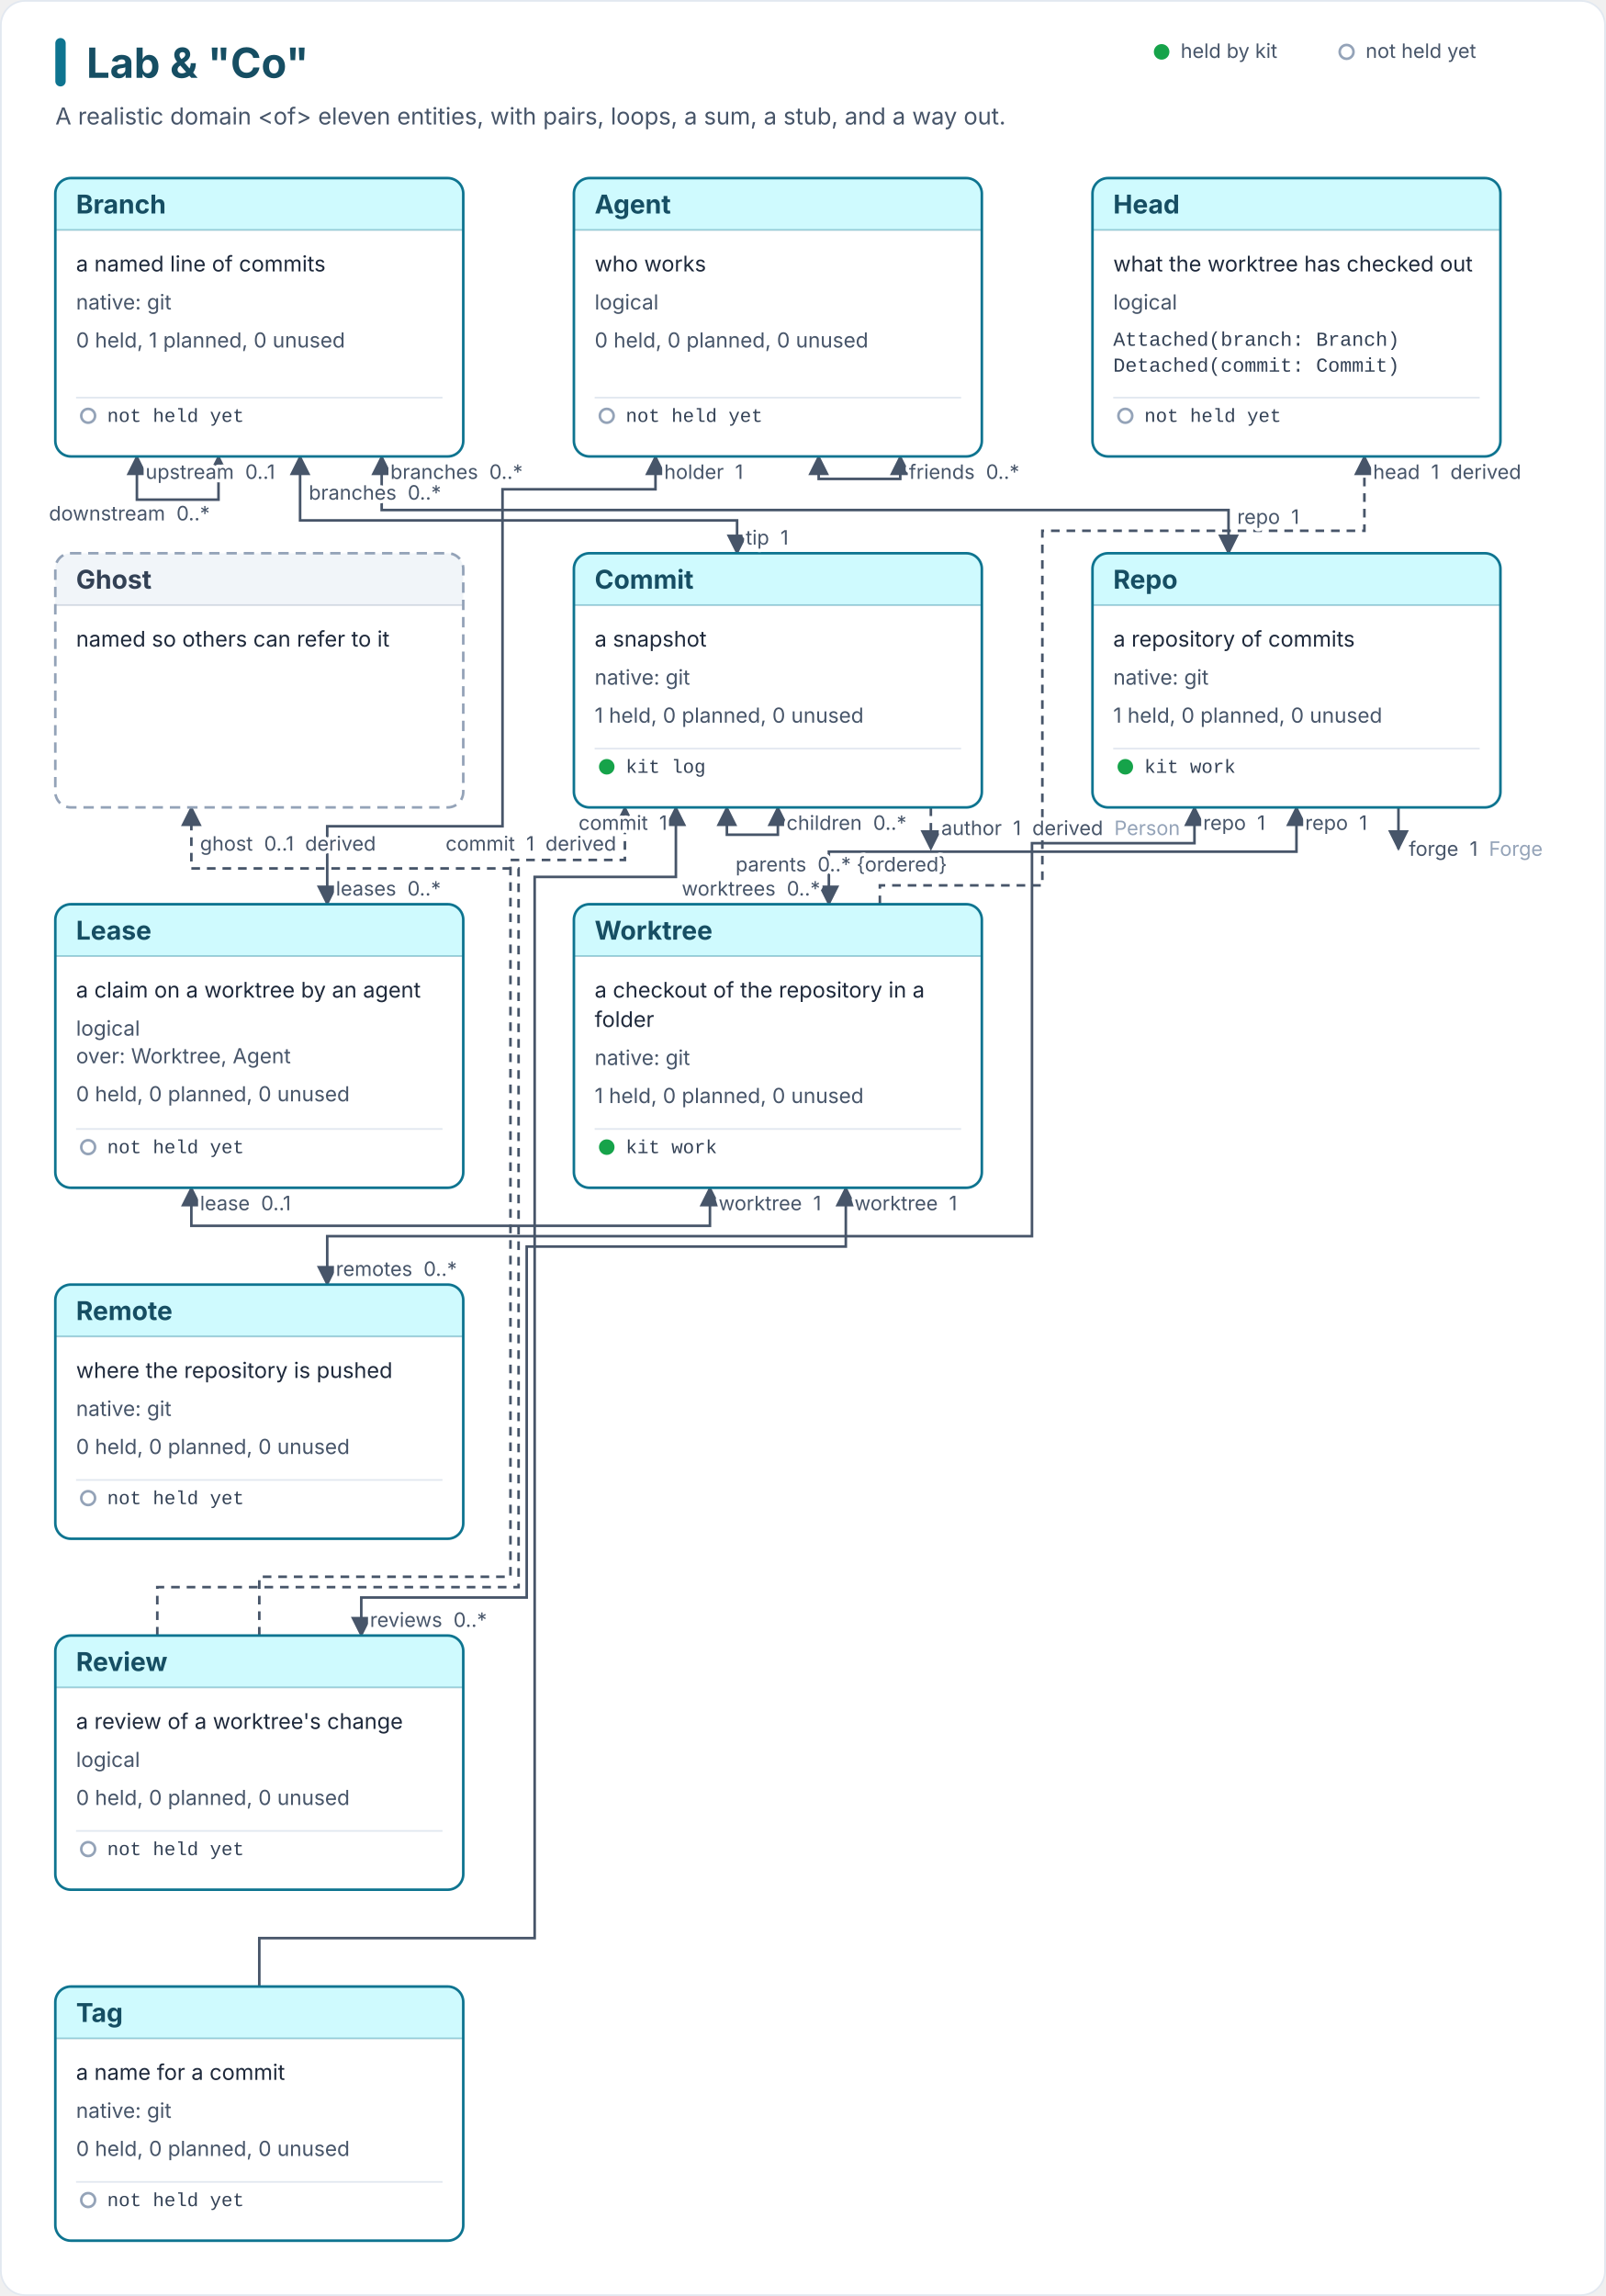
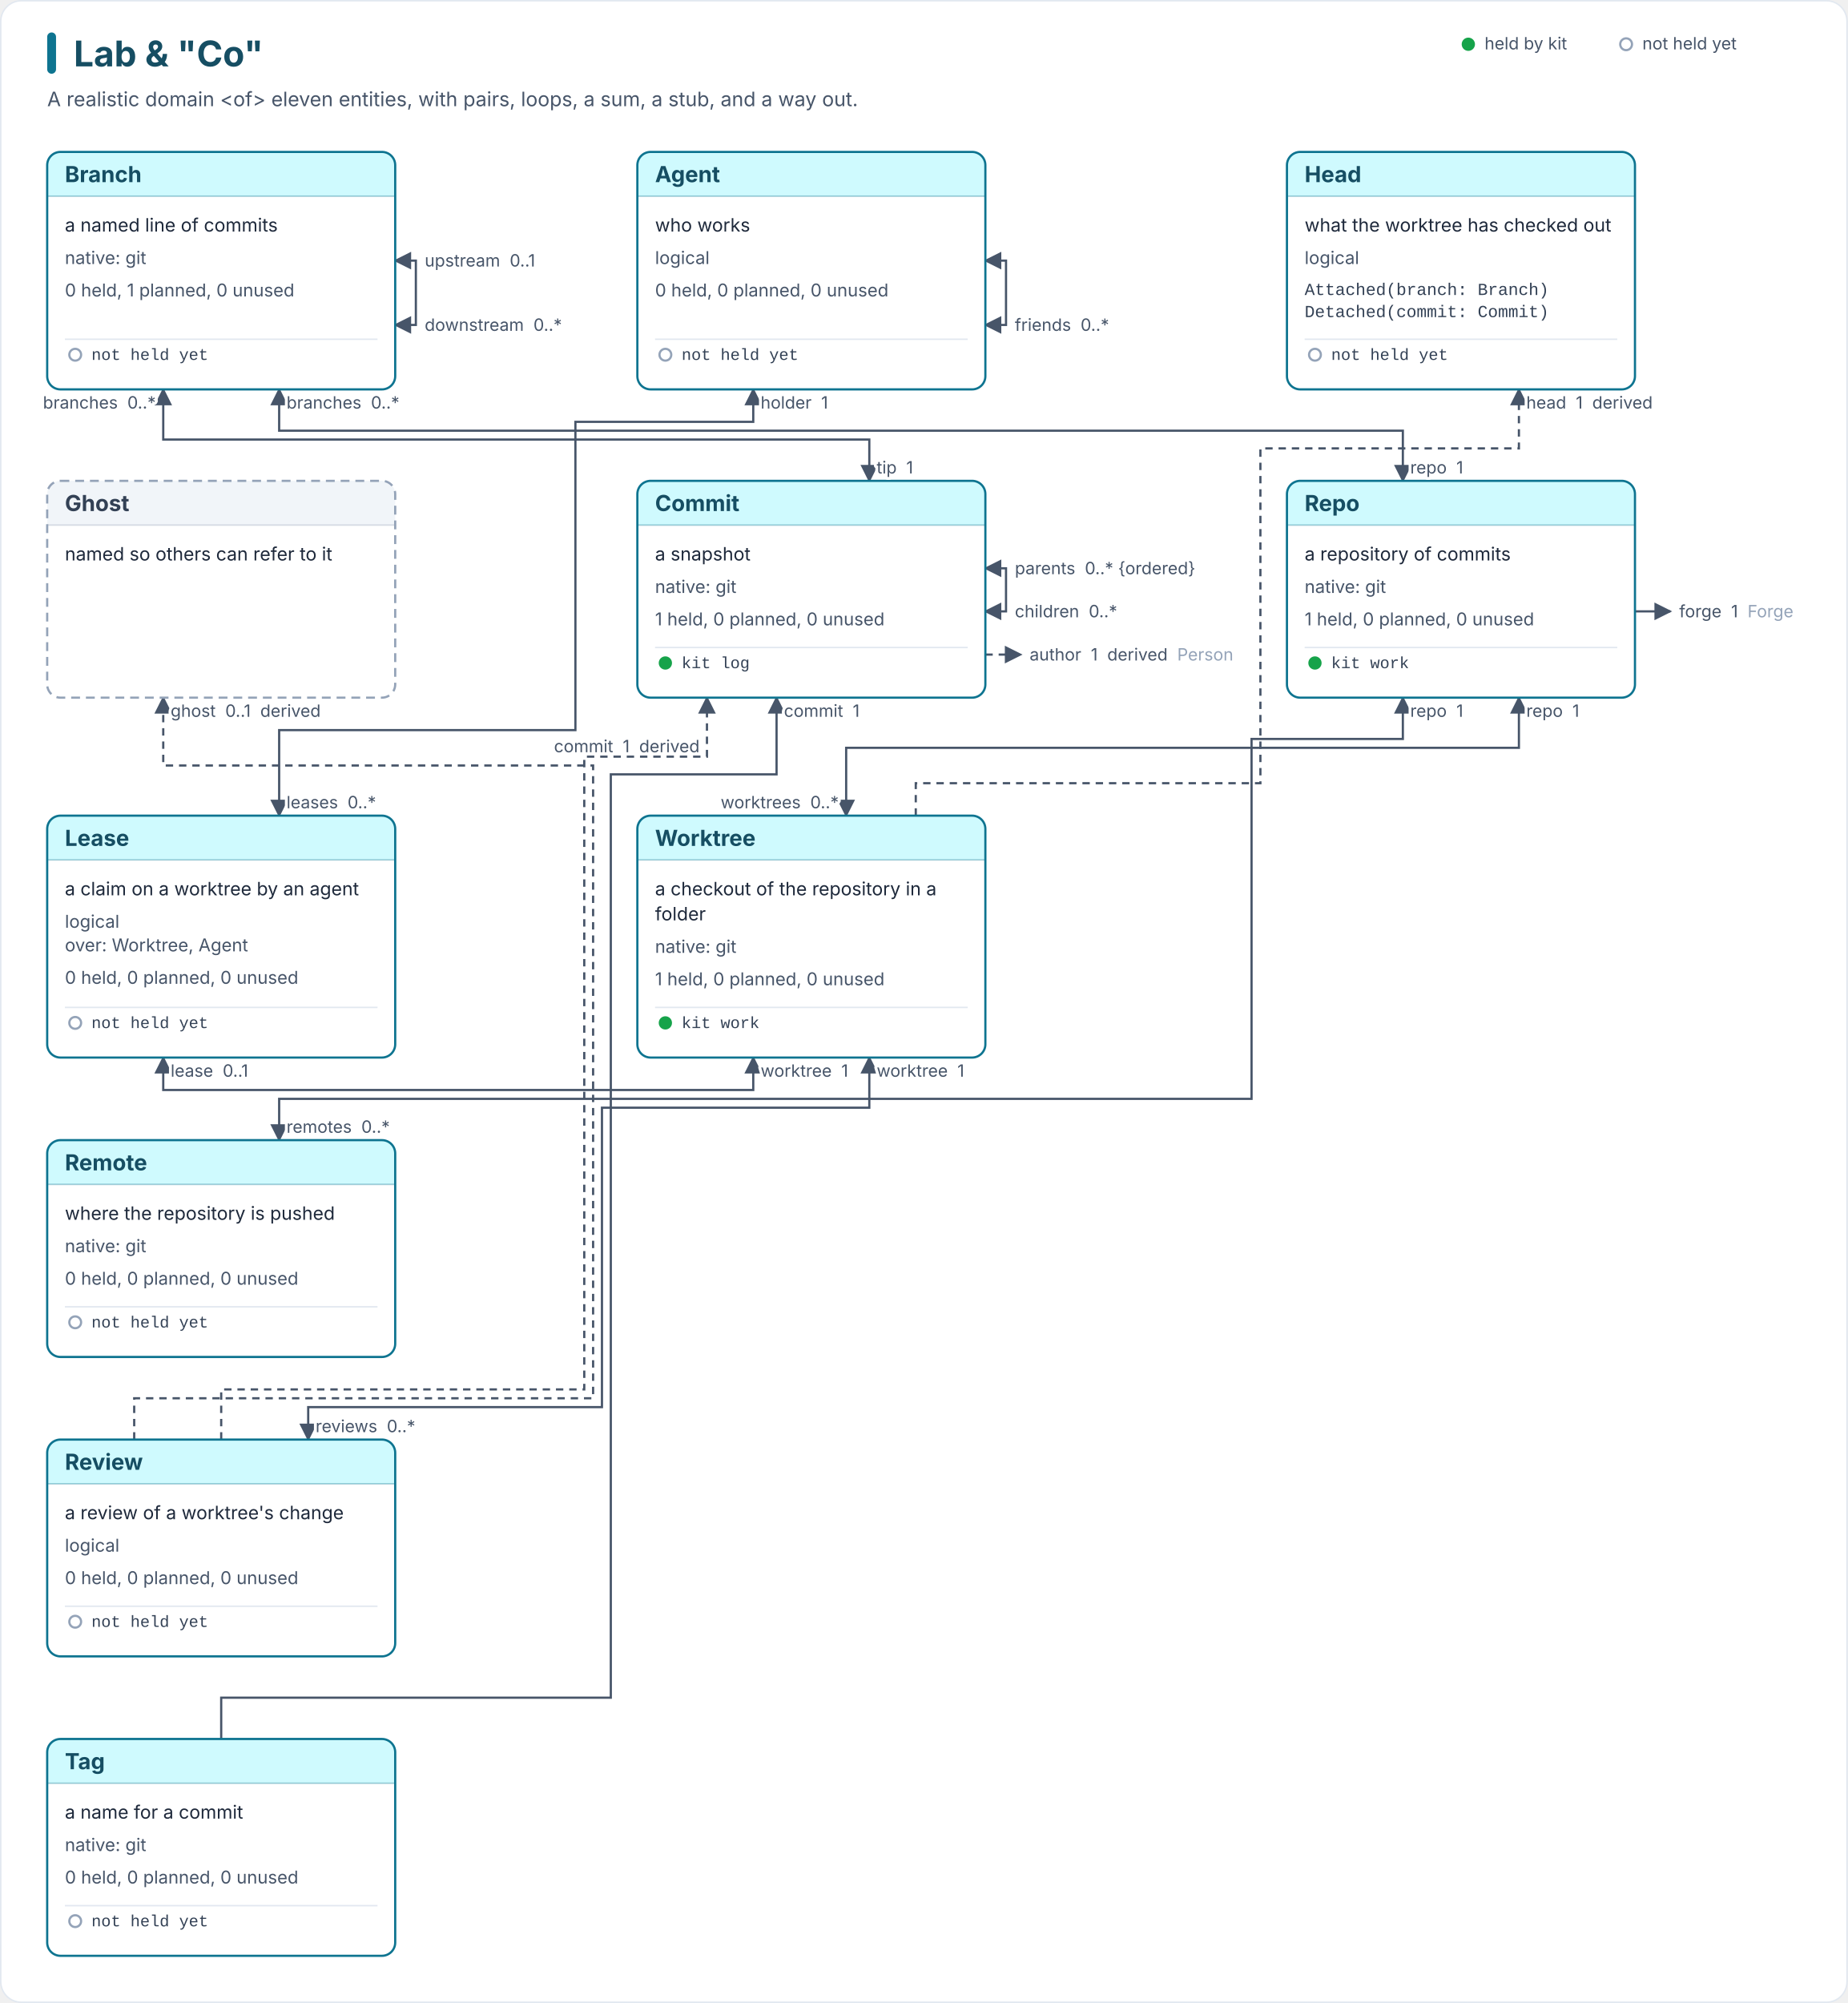
- <svg xmlns="http://www.w3.org/2000/svg" viewBox="0 0 929 1328" width="929" height="1328" role="img" aria-labelledby="title desc">
+ <svg xmlns="http://www.w3.org/2000/svg" viewBox="0 0 1253 1358" width="1253" height="1358" role="img" aria-labelledby="title desc">
  <defs>
    <marker id="arrow" viewBox="0 0 10 10" refX="9" refY="5" markerWidth="8" markerHeight="8" orient="auto-start-reverse">
      <path d="M 0 0 L 10 5 L 0 10 z" fill="#475569" />
    </marker>
    <style>
    text { font-family: Inter, -apple-system, "Segoe UI", Helvetica, Arial, sans-serif; font-size: 13px; fill: #0f172a; }
    .title { font-size: 24px; font-weight: 700; }
    .intro { font-size: 13.5px; fill: #475569; }
    .h { font-size: 15px; font-weight: 700; }
    .w { font-size: 12.5px; fill: #1e293b; }
    .ho { font-size: 12px; fill: #475569; }
    .p { font-size: 12px; }
    .m { font-family: "SF Mono", Menlo, Consolas, "Liberation Mono", monospace; font-size: 11.5px; fill: #334155; }
    .f { font-family: "SF Mono", Menlo, Consolas, "Liberation Mono", monospace; font-size: 11px; fill: #334155; }
    .lbl { font-size: 11.5px; fill: #475569; paint-order: stroke; stroke: #ffffff; stroke-width: 4px; stroke-linejoin: round; }
    .far { fill: #94a3b8; }
    .edge { stroke: #475569; stroke-width: 1.5; fill: none; marker-end: url(#arrow); }
    .both { marker-start: url(#arrow); }
    .dash { stroke-dasharray: 5 4; }
    </style>
  </defs>
-   <rect x="0.5" y="0.5" width="928" height="1327" rx="14" fill="#ffffff" stroke="#e2e8f0" />
+   <rect x="0.5" y="0.5" width="1252" height="1357" rx="14" fill="#ffffff" stroke="#e2e8f0" />
  <rect x="32" y="22" width="6" height="28" rx="3" fill="#0e7490" />
  <text class="title" x="50" y="45" style="fill:#164e63">Lab &amp; "Co"</text>
  <text class="intro" x="32" y="72">A realistic domain &lt;of&gt; eleven entities, with pairs, loops, a sum, a stub, and a way out.</text>
-   <g transform="translate(667,30)">
+   <g transform="translate(990.7,30)">
    <circle cx="5" cy="0" r="4.5" fill="#16a34a" />
    <text class="ho" x="16" y="3.5" style="font-size:11.5px">held by kit</text>
    <circle cx="112" cy="0" r="4" fill="#ffffff" stroke="#94a3b8" stroke-width="1.5" />
    <text class="ho" x="123" y="3.5" style="font-size:11.5px">not held yet</text>
  </g>
-   <path class="edge both" d="M 473.6 264 L 473.6 277 L 520.8 277 L 520.8 264" />
-   <path class="edge both" d="M 379.2 264 L 379.2 283 L 290.7 283 L 290.7 477.9 L 189.3 477.9 L 189.3 523" />
-   <path class="edge both" d="M 79.2 264 L 79.2 289 L 126.4 289 L 126.4 264" />
-   <path class="edge both" d="M 220.8 264 L 220.8 295 L 710.7 295 L 710.7 320" />
-   <path class="edge both" d="M 173.6 264 L 173.6 301 L 426.4 301 L 426.4 320" />
-   <path class="edge dash" d="M 538.5 467 L 538.5 491" />
-   <path class="edge both" d="M 420.5 467 L 420.5 482.8 L 450 482.8 L 450 467" />
-   <path class="edge both" d="M 110.7 687 L 110.7 709 L 410.7 709 L 410.7 687" />
-   <path class="edge both" d="M 189.3 743 L 189.3 715 L 597 715 L 597 487.7 L 691 487.7 L 691 467" />
-   <path class="edge" d="M 809 467 L 809 491" />
-   <path class="edge both" d="M 750 467 L 750 492.6 L 479.5 492.6 L 479.5 523" />
-   <path class="edge dash" d="M 150 946 L 150 912 L 295.3 912 L 295.3 497.4 L 361.5 497.4 L 361.5 467" />
-   <path class="edge dash" d="M 91 946 L 91 918 L 300 918 L 300 502.3 L 110.7 502.3 L 110.7 467" />
-   <path class="edge both" d="M 209 946 L 209 924 L 304.7 924 L 304.7 721 L 489.3 721 L 489.3 687" />
-   <path class="edge" d="M 150 1149 L 150 1121 L 309.3 1121 L 309.3 507.2 L 391 507.2 L 391 467" />
-   <path class="edge dash" d="M 509 523 L 509 512.1 L 603 512.1 L 603 307 L 789.3 307 L 789.3 264" />
-   <rect x="332" y="103" width="236" height="161" rx="9" fill="#ffffff" />
-   <path d="M 332 133 V 112 A 9 9 0 0 1 341 103 H 559 A 9 9 0 0 1 568 112 V 133 Z" fill="#cffafe" />
-   <line x1="332" y1="133" x2="568" y2="133" stroke="#0e7490" stroke-opacity=".35" />
-   <text class="h" x="344" y="123.5" style="fill:#164e63">Agent</text>
-   <text class="w" x="344" y="157">who works</text>
-   <text class="ho" x="344" y="179">logical</text>
-   <text class="ho" x="344" y="201">0 held, 0 planned, 0 unused</text>
-   <line x1="344" y1="230" x2="556" y2="230" stroke="#e2e8f0" />
-   <circle cx="351" cy="240.5" r="4" fill="#ffffff" stroke="#94a3b8" stroke-width="1.5" />
-   <text class="f" x="362" y="244">not held yet</text>
-   <rect x="332" y="103" width="236" height="161" rx="9" fill="none" stroke="#0e7490" stroke-width="1.5" />
+   <path class="edge both" d="M 668.2 176.7 L 682.2 176.7 L 682.2 220.3 L 668.2 220.3" />
+   <path class="edge both" d="M 510.8 264 L 510.8 286 L 390.2 286 L 390.2 495 L 189.3 495 L 189.3 553" />
+   <path class="edge both" d="M 268 176.7 L 282 176.7 L 282 220.3 L 268 220.3" />
+   <path class="edge both" d="M 189.3 264 L 189.3 292 L 951.3 292 L 951.3 326" />
+   <path class="edge both" d="M 110.7 264 L 110.7 298 L 589.5 298 L 589.5 326" />
+   <path class="edge dash" d="M 668.2 443.8 L 692.2 443.8" />
+   <path class="edge both" d="M 668.2 385.3 L 682.2 385.3 L 682.2 414.5 L 668.2 414.5" />
+   <path class="edge both" d="M 110.7 717 L 110.7 739 L 510.8 739 L 510.8 717" />
+   <path class="edge both" d="M 189.3 773 L 189.3 745 L 848.7 745 L 848.7 501 L 951.3 501 L 951.3 473" />
+   <path class="edge" d="M 1108.7 414.5 L 1132.7 414.5" />
+   <path class="edge both" d="M 1030 473 L 1030 507 L 573.8 507 L 573.8 553" />
+   <path class="edge dash" d="M 150 976 L 150 942 L 396.2 942 L 396.2 513 L 479.4 513 L 479.4 473" />
+   <path class="edge dash" d="M 91 976 L 91 948 L 402.2 948 L 402.2 519 L 110.7 519 L 110.7 473" />
+   <path class="edge both" d="M 209 976 L 209 954 L 408.2 954 L 408.2 751 L 589.5 751 L 589.5 717" />
+   <path class="edge" d="M 150 1179 L 150 1151 L 414.2 1151 L 414.2 525 L 526.6 525 L 526.6 473" />
+   <path class="edge dash" d="M 621 553 L 621 531 L 854.7 531 L 854.7 304 L 1030 304 L 1030 264" />
+   <rect x="432.2" y="103" width="236" height="161" rx="9" fill="#ffffff" />
+   <path d="M 432.2 133 V 112 A 9 9 0 0 1 441.2 103 H 659.2 A 9 9 0 0 1 668.2 112 V 133 Z" fill="#cffafe" />
+   <line x1="432.2" y1="133" x2="668.2" y2="133" stroke="#0e7490" stroke-opacity=".35" />
+   <text class="h" x="444.2" y="123.5" style="fill:#164e63">Agent</text>
+   <text class="w" x="444.2" y="157">who works</text>
+   <text class="ho" x="444.2" y="179">logical</text>
+   <text class="ho" x="444.2" y="201">0 held, 0 planned, 0 unused</text>
+   <line x1="444.2" y1="230" x2="656.2" y2="230" stroke="#e2e8f0" />
+   <circle cx="451.2" cy="240.5" r="4" fill="#ffffff" stroke="#94a3b8" stroke-width="1.5" />
+   <text class="f" x="462.2" y="244">not held yet</text>
+   <rect x="432.2" y="103" width="236" height="161" rx="9" fill="none" stroke="#0e7490" stroke-width="1.5" />
  <rect x="32" y="103" width="236" height="161" rx="9" fill="#ffffff" />
  <path d="M 32 133 V 112 A 9 9 0 0 1 41 103 H 259 A 9 9 0 0 1 268 112 V 133 Z" fill="#cffafe" />
  <line x1="32" y1="133" x2="268" y2="133" stroke="#0e7490" stroke-opacity=".35" />
  <text class="h" x="44" y="123.5" style="fill:#164e63">Branch</text>
  <text class="w" x="44" y="157">a named line of commits</text>
  <text class="ho" x="44" y="179">native: git</text>
  <text class="ho" x="44" y="201">0 held, 1 planned, 0 unused</text>
  <line x1="44" y1="230" x2="256" y2="230" stroke="#e2e8f0" />
  <circle cx="51" cy="240.5" r="4" fill="#ffffff" stroke="#94a3b8" stroke-width="1.5" />
  <text class="f" x="62" y="244">not held yet</text>
  <rect x="32" y="103" width="236" height="161" rx="9" fill="none" stroke="#0e7490" stroke-width="1.5" />
-   <rect x="332" y="320" width="236" height="147" rx="9" fill="#ffffff" />
-   <path d="M 332 350 V 329 A 9 9 0 0 1 341 320 H 559 A 9 9 0 0 1 568 329 V 350 Z" fill="#cffafe" />
-   <line x1="332" y1="350" x2="568" y2="350" stroke="#0e7490" stroke-opacity=".35" />
-   <text class="h" x="344" y="340.5" style="fill:#164e63">Commit</text>
-   <text class="w" x="344" y="374">a snapshot</text>
-   <text class="ho" x="344" y="396">native: git</text>
-   <text class="ho" x="344" y="418">1 held, 0 planned, 0 unused</text>
-   <line x1="344" y1="433" x2="556" y2="433" stroke="#e2e8f0" />
-   <circle cx="351" cy="443.5" r="4.5" fill="#16a34a" />
-   <text class="f" x="362" y="447">kit log</text>
-   <rect x="332" y="320" width="236" height="147" rx="9" fill="none" stroke="#0e7490" stroke-width="1.5" />
-   <rect x="32" y="320" width="236" height="147" rx="9" fill="#ffffff" />
-   <path d="M 32 350 V 329 A 9 9 0 0 1 41 320 H 259 A 9 9 0 0 1 268 329 V 350 Z" fill="#f1f5f9" />
-   <line x1="32" y1="350" x2="268" y2="350" stroke="#94a3b8" stroke-opacity=".35" />
-   <text class="h" x="44" y="340.5" style="fill:#334155">Ghost</text>
-   <text class="w" x="44" y="374">named so others can refer to it</text>
-   <rect x="32" y="320" width="236" height="147" rx="9" fill="none" stroke="#94a3b8" stroke-width="1.5" stroke-dasharray="6 4" />
-   <rect x="632" y="103" width="236" height="161" rx="9" fill="#ffffff" />
-   <path d="M 632 133 V 112 A 9 9 0 0 1 641 103 H 859 A 9 9 0 0 1 868 112 V 133 Z" fill="#cffafe" />
-   <line x1="632" y1="133" x2="868" y2="133" stroke="#0e7490" stroke-opacity=".35" />
-   <text class="h" x="644" y="123.5" style="fill:#164e63">Head</text>
-   <text class="w" x="644" y="157">what the worktree has checked out</text>
-   <text class="ho" x="644" y="179">logical</text>
-   <text class="m" x="644" y="200">Attached(branch: Branch)</text>
-   <text class="m" x="644" y="215">Detached(commit: Commit)</text>
-   <line x1="644" y1="230" x2="856" y2="230" stroke="#e2e8f0" />
-   <circle cx="651" cy="240.5" r="4" fill="#ffffff" stroke="#94a3b8" stroke-width="1.5" />
-   <text class="f" x="662" y="244">not held yet</text>
-   <rect x="632" y="103" width="236" height="161" rx="9" fill="none" stroke="#0e7490" stroke-width="1.5" />
-   <rect x="32" y="523" width="236" height="164" rx="9" fill="#ffffff" />
-   <path d="M 32 553 V 532 A 9 9 0 0 1 41 523 H 259 A 9 9 0 0 1 268 532 V 553 Z" fill="#cffafe" />
-   <line x1="32" y1="553" x2="268" y2="553" stroke="#0e7490" stroke-opacity=".35" />
-   <text class="h" x="44" y="543.5" style="fill:#164e63">Lease</text>
-   <text class="w" x="44" y="577">a claim on a worktree by an agent</text>
-   <text class="ho" x="44" y="599">logical</text>
-   <text class="ho" x="44" y="615">over: Worktree, Agent</text>
-   <text class="ho" x="44" y="637">0 held, 0 planned, 0 unused</text>
-   <line x1="44" y1="653" x2="256" y2="653" stroke="#e2e8f0" />
-   <circle cx="51" cy="663.5" r="4" fill="#ffffff" stroke="#94a3b8" stroke-width="1.5" />
-   <text class="f" x="62" y="667">not held yet</text>
-   <rect x="32" y="523" width="236" height="164" rx="9" fill="none" stroke="#0e7490" stroke-width="1.5" />
-   <rect x="32" y="743" width="236" height="147" rx="9" fill="#ffffff" />
-   <path d="M 32 773 V 752 A 9 9 0 0 1 41 743 H 259 A 9 9 0 0 1 268 752 V 773 Z" fill="#cffafe" />
-   <line x1="32" y1="773" x2="268" y2="773" stroke="#0e7490" stroke-opacity=".35" />
-   <text class="h" x="44" y="763.5" style="fill:#164e63">Remote</text>
-   <text class="w" x="44" y="797">where the repository is pushed</text>
-   <text class="ho" x="44" y="819">native: git</text>
-   <text class="ho" x="44" y="841">0 held, 0 planned, 0 unused</text>
-   <line x1="44" y1="856" x2="256" y2="856" stroke="#e2e8f0" />
-   <circle cx="51" cy="866.5" r="4" fill="#ffffff" stroke="#94a3b8" stroke-width="1.5" />
-   <text class="f" x="62" y="870">not held yet</text>
-   <rect x="32" y="743" width="236" height="147" rx="9" fill="none" stroke="#0e7490" stroke-width="1.5" />
-   <rect x="632" y="320" width="236" height="147" rx="9" fill="#ffffff" />
-   <path d="M 632 350 V 329 A 9 9 0 0 1 641 320 H 859 A 9 9 0 0 1 868 329 V 350 Z" fill="#cffafe" />
-   <line x1="632" y1="350" x2="868" y2="350" stroke="#0e7490" stroke-opacity=".35" />
-   <text class="h" x="644" y="340.5" style="fill:#164e63">Repo</text>
-   <text class="w" x="644" y="374">a repository of commits</text>
-   <text class="ho" x="644" y="396">native: git</text>
-   <text class="ho" x="644" y="418">1 held, 0 planned, 0 unused</text>
-   <line x1="644" y1="433" x2="856" y2="433" stroke="#e2e8f0" />
-   <circle cx="651" cy="443.5" r="4.5" fill="#16a34a" />
-   <text class="f" x="662" y="447">kit work</text>
-   <rect x="632" y="320" width="236" height="147" rx="9" fill="none" stroke="#0e7490" stroke-width="1.5" />
-   <rect x="32" y="946" width="236" height="147" rx="9" fill="#ffffff" />
-   <path d="M 32 976 V 955 A 9 9 0 0 1 41 946 H 259 A 9 9 0 0 1 268 955 V 976 Z" fill="#cffafe" />
-   <line x1="32" y1="976" x2="268" y2="976" stroke="#0e7490" stroke-opacity=".35" />
-   <text class="h" x="44" y="966.5" style="fill:#164e63">Review</text>
-   <text class="w" x="44" y="1000">a review of a worktree's change</text>
-   <text class="ho" x="44" y="1022">logical</text>
-   <text class="ho" x="44" y="1044">0 held, 0 planned, 0 unused</text>
-   <line x1="44" y1="1059" x2="256" y2="1059" stroke="#e2e8f0" />
-   <circle cx="51" cy="1069.5" r="4" fill="#ffffff" stroke="#94a3b8" stroke-width="1.5" />
-   <text class="f" x="62" y="1073">not held yet</text>
-   <rect x="32" y="946" width="236" height="147" rx="9" fill="none" stroke="#0e7490" stroke-width="1.5" />
-   <rect x="32" y="1149" width="236" height="147" rx="9" fill="#ffffff" />
-   <path d="M 32 1179 V 1158 A 9 9 0 0 1 41 1149 H 259 A 9 9 0 0 1 268 1158 V 1179 Z" fill="#cffafe" />
-   <line x1="32" y1="1179" x2="268" y2="1179" stroke="#0e7490" stroke-opacity=".35" />
-   <text class="h" x="44" y="1169.5" style="fill:#164e63">Tag</text>
-   <text class="w" x="44" y="1203">a name for a commit</text>
-   <text class="ho" x="44" y="1225">native: git</text>
-   <text class="ho" x="44" y="1247">0 held, 0 planned, 0 unused</text>
-   <line x1="44" y1="1262" x2="256" y2="1262" stroke="#e2e8f0" />
-   <circle cx="51" cy="1272.5" r="4" fill="#ffffff" stroke="#94a3b8" stroke-width="1.5" />
-   <text class="f" x="62" y="1276">not held yet</text>
-   <rect x="32" y="1149" width="236" height="147" rx="9" fill="none" stroke="#0e7490" stroke-width="1.5" />
-   <rect x="332" y="523" width="236" height="164" rx="9" fill="#ffffff" />
-   <path d="M 332 553 V 532 A 9 9 0 0 1 341 523 H 559 A 9 9 0 0 1 568 532 V 553 Z" fill="#cffafe" />
-   <line x1="332" y1="553" x2="568" y2="553" stroke="#0e7490" stroke-opacity=".35" />
-   <text class="h" x="344" y="543.5" style="fill:#164e63">Worktree</text>
-   <text class="w" x="344" y="577">a checkout of the repository in a</text>
-   <text class="w" x="344" y="594">folder</text>
-   <text class="ho" x="344" y="616">native: git</text>
-   <text class="ho" x="344" y="638">1 held, 0 planned, 0 unused</text>
-   <line x1="344" y1="653" x2="556" y2="653" stroke="#e2e8f0" />
-   <circle cx="351" cy="663.5" r="4.5" fill="#16a34a" />
-   <text class="f" x="362" y="667">kit work</text>
-   <rect x="332" y="523" width="236" height="164" rx="9" fill="none" stroke="#0e7490" stroke-width="1.5" />
-   <text class="lbl" xml:space="preserve" x="525.8" y="277">friends  0..*</text>
-   <text class="lbl" xml:space="preserve" x="384.2" y="277">holder  1</text>
-   <text class="lbl" xml:space="preserve" x="194.3" y="518">leases  0..*</text>
-   <text class="lbl" xml:space="preserve" x="84.2" y="277">upstream  0..1</text>
-   <text class="lbl" xml:space="preserve" x="121.4" y="301" text-anchor="end">downstream  0..*</text>
-   <text class="lbl" xml:space="preserve" x="225.8" y="277">branches  0..*</text>
-   <text class="lbl" xml:space="preserve" x="715.7" y="303">repo  1</text>
-   <text class="lbl" xml:space="preserve" x="178.6" y="289">branches  0..*</text>
-   <text class="lbl" xml:space="preserve" x="431.4" y="315">tip  1</text>
-   <text class="lbl" xml:space="preserve" x="544.5" y="483">author  1  derived  <tspan class="far">Person</tspan>
+   <rect x="432.2" y="326" width="236" height="147" rx="9" fill="#ffffff" />
+   <path d="M 432.2 356 V 335 A 9 9 0 0 1 441.2 326 H 659.2 A 9 9 0 0 1 668.2 335 V 356 Z" fill="#cffafe" />
+   <line x1="432.2" y1="356" x2="668.2" y2="356" stroke="#0e7490" stroke-opacity=".35" />
+   <text class="h" x="444.2" y="346.5" style="fill:#164e63">Commit</text>
+   <text class="w" x="444.2" y="380">a snapshot</text>
+   <text class="ho" x="444.2" y="402">native: git</text>
+   <text class="ho" x="444.2" y="424">1 held, 0 planned, 0 unused</text>
+   <line x1="444.2" y1="439" x2="656.2" y2="439" stroke="#e2e8f0" />
+   <circle cx="451.2" cy="449.5" r="4.5" fill="#16a34a" />
+   <text class="f" x="462.2" y="453">kit log</text>
+   <rect x="432.2" y="326" width="236" height="147" rx="9" fill="none" stroke="#0e7490" stroke-width="1.5" />
+   <rect x="32" y="326" width="236" height="147" rx="9" fill="#ffffff" />
+   <path d="M 32 356 V 335 A 9 9 0 0 1 41 326 H 259 A 9 9 0 0 1 268 335 V 356 Z" fill="#f1f5f9" />
+   <line x1="32" y1="356" x2="268" y2="356" stroke="#94a3b8" stroke-opacity=".35" />
+   <text class="h" x="44" y="346.5" style="fill:#334155">Ghost</text>
+   <text class="w" x="44" y="380">named so others can refer to it</text>
+   <rect x="32" y="326" width="236" height="147" rx="9" fill="none" stroke="#94a3b8" stroke-width="1.5" stroke-dasharray="6 4" />
+   <rect x="872.7" y="103" width="236" height="161" rx="9" fill="#ffffff" />
+   <path d="M 872.7 133 V 112 A 9 9 0 0 1 881.7 103 H 1099.7 A 9 9 0 0 1 1108.7 112 V 133 Z" fill="#cffafe" />
+   <line x1="872.7" y1="133" x2="1108.7" y2="133" stroke="#0e7490" stroke-opacity=".35" />
+   <text class="h" x="884.7" y="123.5" style="fill:#164e63">Head</text>
+   <text class="w" x="884.7" y="157">what the worktree has checked out</text>
+   <text class="ho" x="884.7" y="179">logical</text>
+   <text class="m" x="884.7" y="200">Attached(branch: Branch)</text>
+   <text class="m" x="884.7" y="215">Detached(commit: Commit)</text>
+   <line x1="884.7" y1="230" x2="1096.7" y2="230" stroke="#e2e8f0" />
+   <circle cx="891.7" cy="240.5" r="4" fill="#ffffff" stroke="#94a3b8" stroke-width="1.5" />
+   <text class="f" x="902.7" y="244">not held yet</text>
+   <rect x="872.7" y="103" width="236" height="161" rx="9" fill="none" stroke="#0e7490" stroke-width="1.5" />
+   <rect x="32" y="553" width="236" height="164" rx="9" fill="#ffffff" />
+   <path d="M 32 583 V 562 A 9 9 0 0 1 41 553 H 259 A 9 9 0 0 1 268 562 V 583 Z" fill="#cffafe" />
+   <line x1="32" y1="583" x2="268" y2="583" stroke="#0e7490" stroke-opacity=".35" />
+   <text class="h" x="44" y="573.5" style="fill:#164e63">Lease</text>
+   <text class="w" x="44" y="607">a claim on a worktree by an agent</text>
+   <text class="ho" x="44" y="629">logical</text>
+   <text class="ho" x="44" y="645">over: Worktree, Agent</text>
+   <text class="ho" x="44" y="667">0 held, 0 planned, 0 unused</text>
+   <line x1="44" y1="683" x2="256" y2="683" stroke="#e2e8f0" />
+   <circle cx="51" cy="693.5" r="4" fill="#ffffff" stroke="#94a3b8" stroke-width="1.5" />
+   <text class="f" x="62" y="697">not held yet</text>
+   <rect x="32" y="553" width="236" height="164" rx="9" fill="none" stroke="#0e7490" stroke-width="1.5" />
+   <rect x="32" y="773" width="236" height="147" rx="9" fill="#ffffff" />
+   <path d="M 32 803 V 782 A 9 9 0 0 1 41 773 H 259 A 9 9 0 0 1 268 782 V 803 Z" fill="#cffafe" />
+   <line x1="32" y1="803" x2="268" y2="803" stroke="#0e7490" stroke-opacity=".35" />
+   <text class="h" x="44" y="793.5" style="fill:#164e63">Remote</text>
+   <text class="w" x="44" y="827">where the repository is pushed</text>
+   <text class="ho" x="44" y="849">native: git</text>
+   <text class="ho" x="44" y="871">0 held, 0 planned, 0 unused</text>
+   <line x1="44" y1="886" x2="256" y2="886" stroke="#e2e8f0" />
+   <circle cx="51" cy="896.5" r="4" fill="#ffffff" stroke="#94a3b8" stroke-width="1.5" />
+   <text class="f" x="62" y="900">not held yet</text>
+   <rect x="32" y="773" width="236" height="147" rx="9" fill="none" stroke="#0e7490" stroke-width="1.5" />
+   <rect x="872.7" y="326" width="236" height="147" rx="9" fill="#ffffff" />
+   <path d="M 872.7 356 V 335 A 9 9 0 0 1 881.7 326 H 1099.7 A 9 9 0 0 1 1108.7 335 V 356 Z" fill="#cffafe" />
+   <line x1="872.7" y1="356" x2="1108.7" y2="356" stroke="#0e7490" stroke-opacity=".35" />
+   <text class="h" x="884.7" y="346.5" style="fill:#164e63">Repo</text>
+   <text class="w" x="884.7" y="380">a repository of commits</text>
+   <text class="ho" x="884.7" y="402">native: git</text>
+   <text class="ho" x="884.7" y="424">1 held, 0 planned, 0 unused</text>
+   <line x1="884.7" y1="439" x2="1096.7" y2="439" stroke="#e2e8f0" />
+   <circle cx="891.7" cy="449.5" r="4.5" fill="#16a34a" />
+   <text class="f" x="902.7" y="453">kit work</text>
+   <rect x="872.7" y="326" width="236" height="147" rx="9" fill="none" stroke="#0e7490" stroke-width="1.5" />
+   <rect x="32" y="976" width="236" height="147" rx="9" fill="#ffffff" />
+   <path d="M 32 1006 V 985 A 9 9 0 0 1 41 976 H 259 A 9 9 0 0 1 268 985 V 1006 Z" fill="#cffafe" />
+   <line x1="32" y1="1006" x2="268" y2="1006" stroke="#0e7490" stroke-opacity=".35" />
+   <text class="h" x="44" y="996.5" style="fill:#164e63">Review</text>
+   <text class="w" x="44" y="1030">a review of a worktree's change</text>
+   <text class="ho" x="44" y="1052">logical</text>
+   <text class="ho" x="44" y="1074">0 held, 0 planned, 0 unused</text>
+   <line x1="44" y1="1089" x2="256" y2="1089" stroke="#e2e8f0" />
+   <circle cx="51" cy="1099.5" r="4" fill="#ffffff" stroke="#94a3b8" stroke-width="1.5" />
+   <text class="f" x="62" y="1103">not held yet</text>
+   <rect x="32" y="976" width="236" height="147" rx="9" fill="none" stroke="#0e7490" stroke-width="1.5" />
+   <rect x="32" y="1179" width="236" height="147" rx="9" fill="#ffffff" />
+   <path d="M 32 1209 V 1188 A 9 9 0 0 1 41 1179 H 259 A 9 9 0 0 1 268 1188 V 1209 Z" fill="#cffafe" />
+   <line x1="32" y1="1209" x2="268" y2="1209" stroke="#0e7490" stroke-opacity=".35" />
+   <text class="h" x="44" y="1199.5" style="fill:#164e63">Tag</text>
+   <text class="w" x="44" y="1233">a name for a commit</text>
+   <text class="ho" x="44" y="1255">native: git</text>
+   <text class="ho" x="44" y="1277">0 held, 0 planned, 0 unused</text>
+   <line x1="44" y1="1292" x2="256" y2="1292" stroke="#e2e8f0" />
+   <circle cx="51" cy="1302.5" r="4" fill="#ffffff" stroke="#94a3b8" stroke-width="1.5" />
+   <text class="f" x="62" y="1306">not held yet</text>
+   <rect x="32" y="1179" width="236" height="147" rx="9" fill="none" stroke="#0e7490" stroke-width="1.5" />
+   <rect x="432.2" y="553" width="236" height="164" rx="9" fill="#ffffff" />
+   <path d="M 432.2 583 V 562 A 9 9 0 0 1 441.2 553 H 659.2 A 9 9 0 0 1 668.2 562 V 583 Z" fill="#cffafe" />
+   <line x1="432.2" y1="583" x2="668.2" y2="583" stroke="#0e7490" stroke-opacity=".35" />
+   <text class="h" x="444.2" y="573.5" style="fill:#164e63">Worktree</text>
+   <text class="w" x="444.2" y="607">a checkout of the repository in a</text>
+   <text class="w" x="444.2" y="624">folder</text>
+   <text class="ho" x="444.2" y="646">native: git</text>
+   <text class="ho" x="444.2" y="668">1 held, 0 planned, 0 unused</text>
+   <line x1="444.2" y1="683" x2="656.2" y2="683" stroke="#e2e8f0" />
+   <circle cx="451.2" cy="693.5" r="4.5" fill="#16a34a" />
+   <text class="f" x="462.2" y="697">kit work</text>
+   <rect x="432.2" y="553" width="236" height="164" rx="9" fill="none" stroke="#0e7490" stroke-width="1.5" />
+   <text class="lbl" xml:space="preserve" x="688.2" y="224.3">friends  0..*</text>
+   <text class="lbl" xml:space="preserve" x="515.8" y="277">holder  1</text>
+   <text class="lbl" xml:space="preserve" x="194.3" y="548">leases  0..*</text>
+   <text class="lbl" xml:space="preserve" x="288" y="180.7">upstream  0..1</text>
+   <text class="lbl" xml:space="preserve" x="288" y="224.3">downstream  0..*</text>
+   <text class="lbl" xml:space="preserve" x="194.3" y="277">branches  0..*</text>
+   <text class="lbl" xml:space="preserve" x="956.3" y="321">repo  1</text>
+   <text class="lbl" xml:space="preserve" x="105.7" y="277" text-anchor="end">branches  0..*</text>
+   <text class="lbl" xml:space="preserve" x="594.5" y="321">tip  1</text>
+   <text class="lbl" xml:space="preserve" x="698.2" y="447.8">author  1  derived  <tspan class="far">Person</tspan>
  </text>
-   <text class="lbl" xml:space="preserve" x="425.5" y="504">parents  0..* {ordered}</text>
-   <text class="lbl" xml:space="preserve" x="455" y="480">children  0..*</text>
-   <text class="lbl" xml:space="preserve" x="115.7" y="700">lease  0..1</text>
-   <text class="lbl" xml:space="preserve" x="415.7" y="700">worktree  1</text>
-   <text class="lbl" xml:space="preserve" x="194.3" y="738">remotes  0..*</text>
-   <text class="lbl" xml:space="preserve" x="696" y="480">repo  1</text>
-   <text class="lbl" xml:space="preserve" x="815" y="495">forge  1  <tspan class="far">Forge</tspan>
+   <text class="lbl" xml:space="preserve" x="688.2" y="389.3">parents  0..* {ordered}</text>
+   <text class="lbl" xml:space="preserve" x="688.2" y="418.5">children  0..*</text>
+   <text class="lbl" xml:space="preserve" x="115.7" y="730">lease  0..1</text>
+   <text class="lbl" xml:space="preserve" x="515.8" y="730">worktree  1</text>
+   <text class="lbl" xml:space="preserve" x="194.3" y="768">remotes  0..*</text>
+   <text class="lbl" xml:space="preserve" x="956.3" y="486">repo  1</text>
+   <text class="lbl" xml:space="preserve" x="1138.7" y="418.5">forge  1  <tspan class="far">Forge</tspan>
  </text>
-   <text class="lbl" xml:space="preserve" x="755" y="480">repo  1</text>
-   <text class="lbl" xml:space="preserve" x="474.5" y="518" text-anchor="end">worktrees  0..*</text>
-   <text class="lbl" xml:space="preserve" x="356.5" y="492" text-anchor="end">commit  1  derived</text>
-   <text class="lbl" xml:space="preserve" x="115.7" y="492">ghost  0..1  derived</text>
-   <text class="lbl" xml:space="preserve" x="214" y="941">reviews  0..*</text>
-   <text class="lbl" xml:space="preserve" x="494.3" y="700">worktree  1</text>
-   <text class="lbl" xml:space="preserve" x="386" y="480" text-anchor="end">commit  1</text>
-   <text class="lbl" xml:space="preserve" x="794.3" y="277">head  1  derived</text>
+   <text class="lbl" xml:space="preserve" x="1035" y="486">repo  1</text>
+   <text class="lbl" xml:space="preserve" x="568.8" y="548" text-anchor="end">worktrees  0..*</text>
+   <text class="lbl" xml:space="preserve" x="474.4" y="510" text-anchor="end">commit  1  derived</text>
+   <text class="lbl" xml:space="preserve" x="115.7" y="486">ghost  0..1  derived</text>
+   <text class="lbl" xml:space="preserve" x="214" y="971">reviews  0..*</text>
+   <text class="lbl" xml:space="preserve" x="594.5" y="730">worktree  1</text>
+   <text class="lbl" xml:space="preserve" x="531.6" y="486">commit  1</text>
+   <text class="lbl" xml:space="preserve" x="1035" y="277">head  1  derived</text>
</svg>
